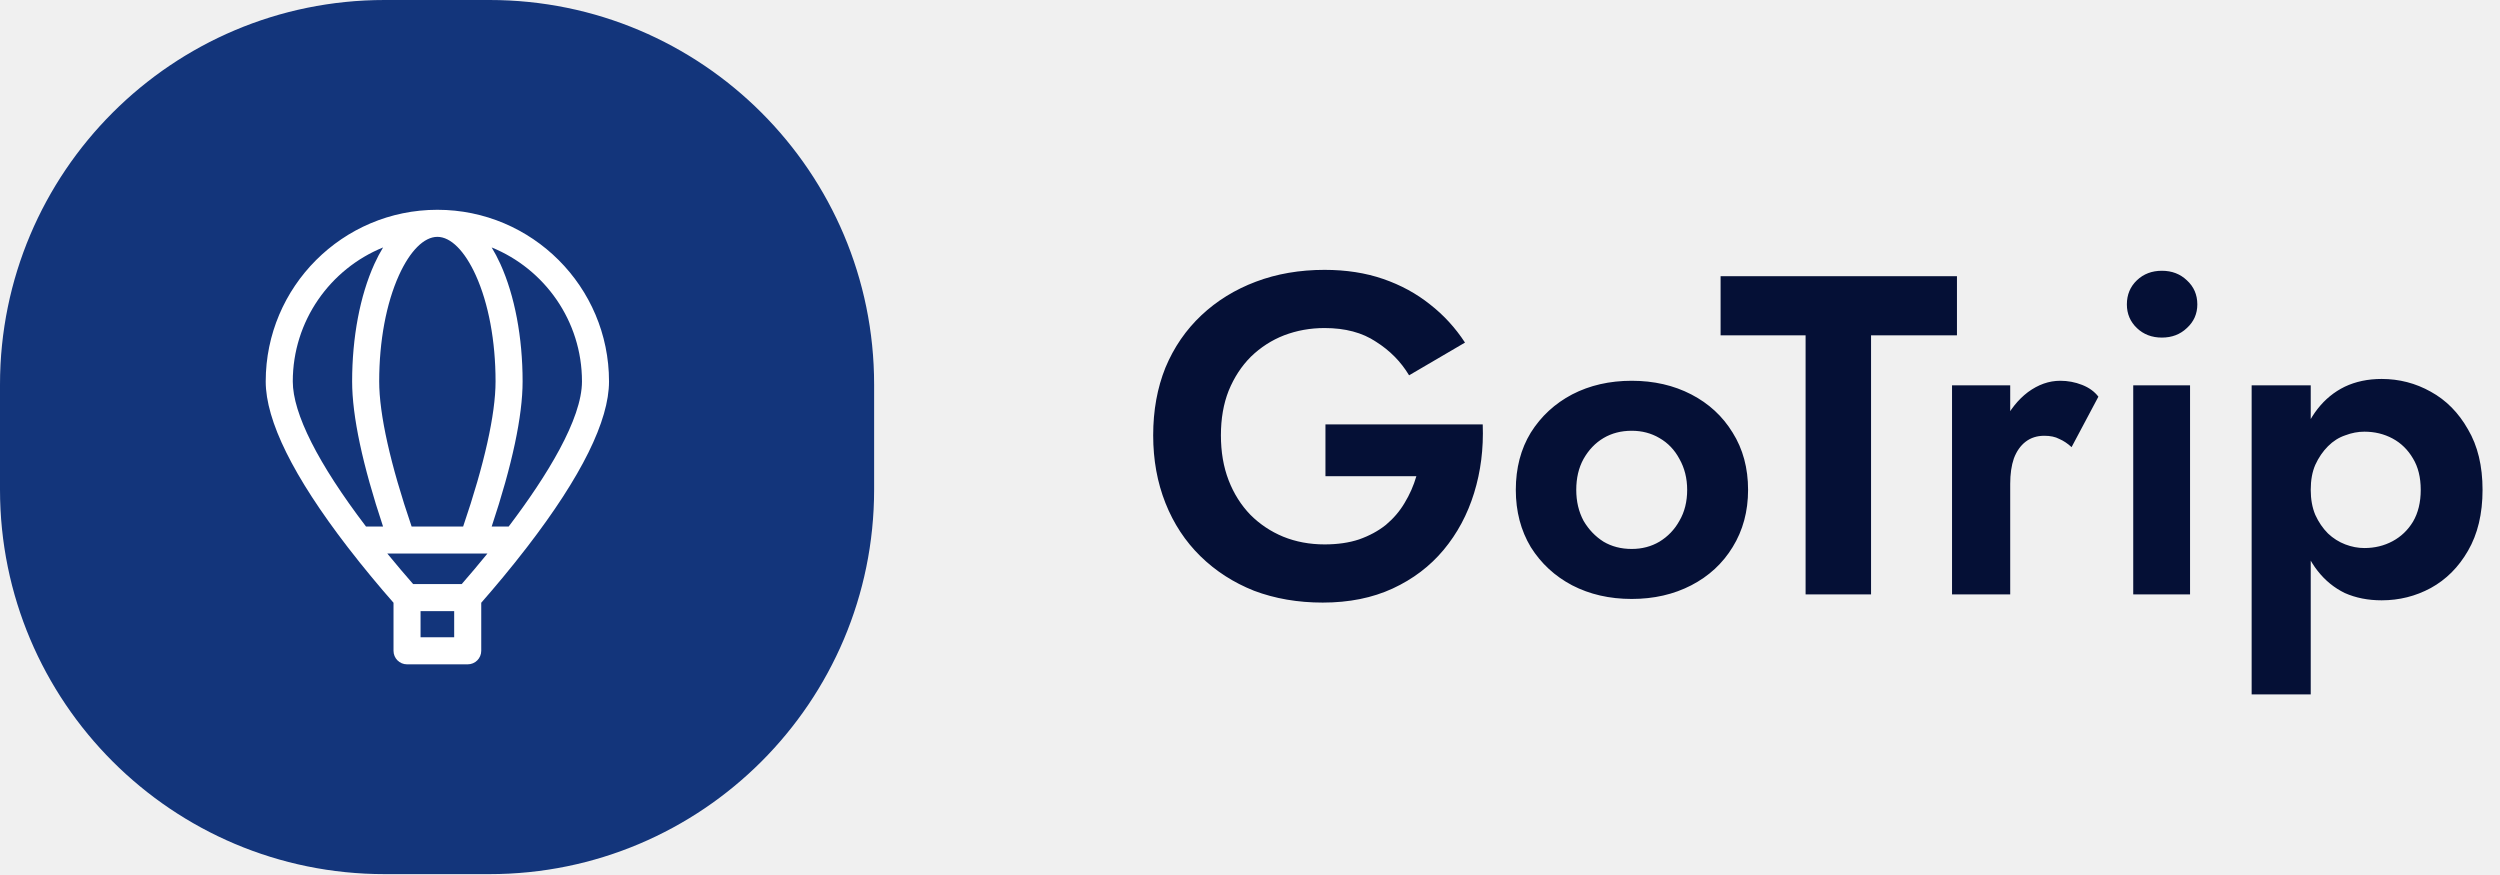
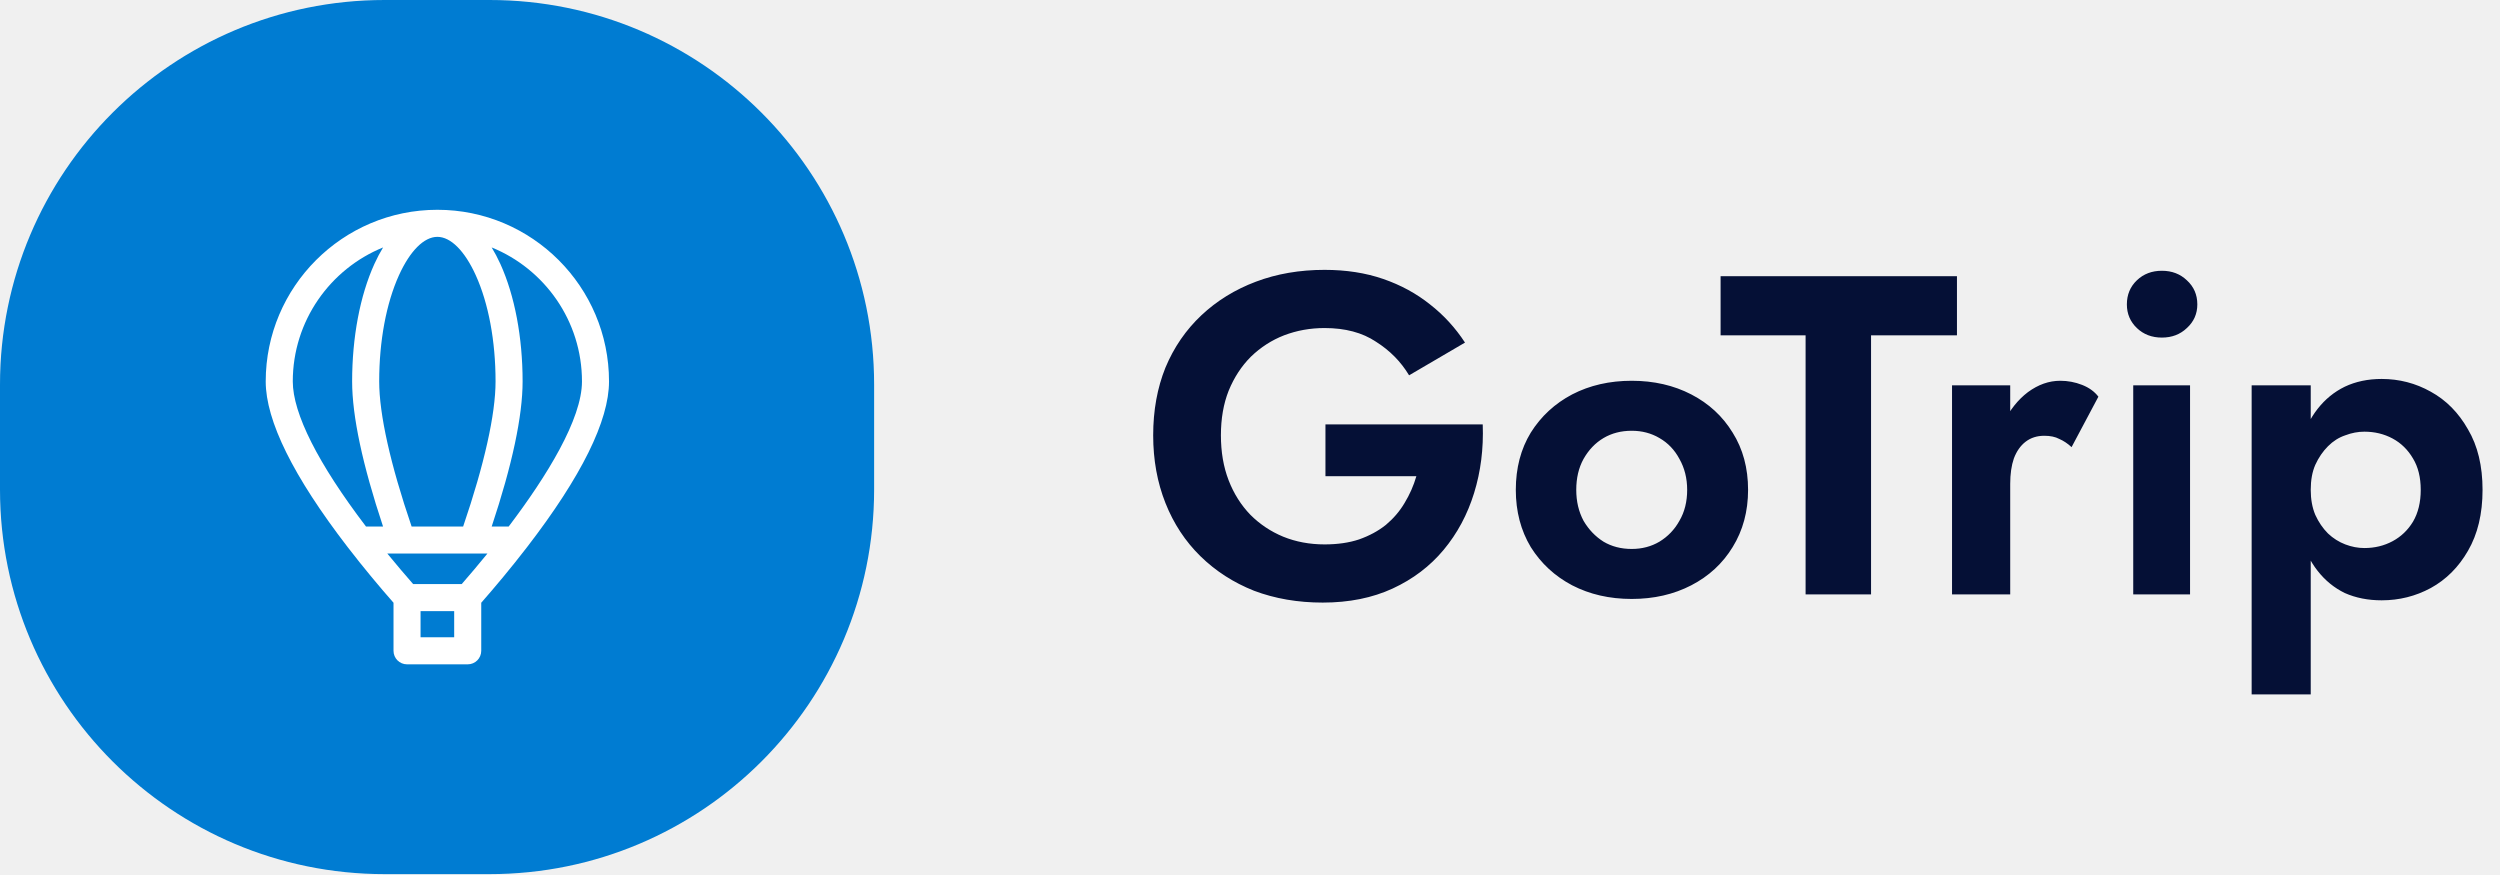
<svg xmlns="http://www.w3.org/2000/svg" width="143" height="50" viewBox="0 0 143 50" fill="none">
  <path d="M75.816 27.24H81.016C80.86 27.777 80.635 28.289 80.34 28.774C80.063 29.242 79.707 29.658 79.274 30.022C78.841 30.369 78.329 30.646 77.74 30.854C77.168 31.045 76.509 31.14 75.764 31.14C74.915 31.14 74.126 30.993 73.398 30.698C72.687 30.403 72.063 29.987 71.526 29.45C70.989 28.895 70.573 28.237 70.278 27.474C69.983 26.711 69.836 25.853 69.836 24.9C69.836 23.947 69.983 23.097 70.278 22.352C70.59 21.589 71.015 20.939 71.552 20.402C72.107 19.865 72.739 19.457 73.45 19.18C74.178 18.903 74.949 18.764 75.764 18.764C76.943 18.764 77.922 19.024 78.702 19.544C79.499 20.047 80.132 20.688 80.6 21.468L83.798 19.596C83.243 18.747 82.576 18.019 81.796 17.412C81.016 16.788 80.123 16.303 79.118 15.956C78.113 15.609 76.995 15.436 75.764 15.436C74.343 15.436 73.034 15.661 71.838 16.112C70.642 16.563 69.602 17.204 68.718 18.036C67.834 18.868 67.149 19.865 66.664 21.026C66.196 22.187 65.962 23.479 65.962 24.9C65.962 26.304 66.196 27.595 66.664 28.774C67.132 29.953 67.799 30.967 68.666 31.816C69.533 32.665 70.555 33.324 71.734 33.792C72.93 34.243 74.239 34.468 75.66 34.468C77.168 34.468 78.503 34.199 79.664 33.662C80.825 33.125 81.796 32.388 82.576 31.452C83.356 30.516 83.937 29.433 84.318 28.202C84.699 26.971 84.864 25.663 84.812 24.276H75.816V27.24ZM86.704 28.02C86.704 29.251 86.99 30.343 87.562 31.296C88.151 32.232 88.94 32.96 89.928 33.48C90.933 34 92.068 34.26 93.334 34.26C94.599 34.26 95.734 34 96.74 33.48C97.745 32.96 98.534 32.232 99.106 31.296C99.695 30.343 99.99 29.251 99.99 28.02C99.99 26.772 99.695 25.68 99.106 24.744C98.534 23.808 97.745 23.08 96.74 22.56C95.734 22.04 94.599 21.78 93.334 21.78C92.068 21.78 90.933 22.04 89.928 22.56C88.94 23.08 88.151 23.808 87.562 24.744C86.99 25.68 86.704 26.772 86.704 28.02ZM90.162 28.02C90.162 27.344 90.3 26.755 90.578 26.252C90.872 25.732 91.254 25.333 91.722 25.056C92.19 24.779 92.727 24.64 93.334 24.64C93.923 24.64 94.452 24.779 94.92 25.056C95.405 25.333 95.786 25.732 96.064 26.252C96.358 26.772 96.506 27.361 96.506 28.02C96.506 28.696 96.358 29.285 96.064 29.788C95.786 30.291 95.405 30.689 94.92 30.984C94.452 31.261 93.923 31.4 93.334 31.4C92.727 31.4 92.19 31.261 91.722 30.984C91.254 30.689 90.872 30.291 90.578 29.788C90.3 29.268 90.162 28.679 90.162 28.02ZM98.418 19.18H103.28V34H107.024V19.18H111.938V15.8H98.418V19.18ZM114.984 22.04H111.656V34H114.984V22.04ZM118.494 25.576L120.028 22.69C119.803 22.395 119.491 22.17 119.092 22.014C118.694 21.858 118.278 21.78 117.844 21.78C117.203 21.78 116.588 21.997 115.998 22.43C115.426 22.863 114.958 23.453 114.594 24.198C114.23 24.926 114.048 25.767 114.048 26.72L114.984 27.682C114.984 27.11 115.054 26.625 115.192 26.226C115.348 25.81 115.574 25.489 115.868 25.264C116.163 25.039 116.518 24.926 116.934 24.926C117.281 24.926 117.567 24.987 117.792 25.108C118.035 25.212 118.269 25.368 118.494 25.576ZM121.657 17.412C121.657 17.949 121.848 18.4 122.229 18.764C122.61 19.128 123.087 19.31 123.659 19.31C124.231 19.31 124.708 19.128 125.089 18.764C125.488 18.4 125.687 17.949 125.687 17.412C125.687 16.857 125.488 16.398 125.089 16.034C124.708 15.67 124.231 15.488 123.659 15.488C123.087 15.488 122.61 15.67 122.229 16.034C121.848 16.398 121.657 16.857 121.657 17.412ZM122.021 22.04V34H125.271V22.04H122.021ZM132.174 39.72V22.04H128.794V39.72H132.174ZM142.002 28.02C142.002 26.651 141.724 25.498 141.17 24.562C140.632 23.609 139.922 22.889 139.038 22.404C138.171 21.919 137.235 21.676 136.23 21.676C135.45 21.676 134.748 21.823 134.124 22.118C133.517 22.413 132.997 22.837 132.564 23.392C132.13 23.947 131.801 24.614 131.576 25.394C131.35 26.174 131.238 27.049 131.238 28.02C131.238 28.991 131.35 29.866 131.576 30.646C131.801 31.426 132.13 32.093 132.564 32.648C132.997 33.203 133.517 33.627 134.124 33.922C134.748 34.199 135.45 34.338 136.23 34.338C137.235 34.338 138.171 34.104 139.038 33.636C139.922 33.151 140.632 32.44 141.17 31.504C141.724 30.551 142.002 29.389 142.002 28.02ZM138.466 28.02C138.466 28.731 138.318 29.337 138.024 29.84C137.729 30.325 137.339 30.698 136.854 30.958C136.368 31.218 135.831 31.348 135.242 31.348C134.878 31.348 134.514 31.279 134.15 31.14C133.786 31.001 133.456 30.793 133.162 30.516C132.867 30.221 132.624 29.866 132.434 29.45C132.26 29.034 132.174 28.557 132.174 28.02C132.174 27.465 132.26 26.989 132.434 26.59C132.624 26.174 132.867 25.819 133.162 25.524C133.456 25.229 133.786 25.021 134.15 24.9C134.514 24.761 134.878 24.692 135.242 24.692C135.831 24.692 136.368 24.822 136.854 25.082C137.339 25.342 137.729 25.723 138.024 26.226C138.318 26.711 138.466 27.309 138.466 28.02Z" fill="#051036" />
-   <rect width="50" height="50" rx="22" fill="#13357B" />
+   <rect width="50" height="50" rx="22" fill="#007cd2" />
  <path d="M34.836 21.818C34.836 16.404 30.432 12 25.018 12C19.604 12 15.199 16.404 15.199 21.818C15.199 24.065 16.775 27.251 19.882 31.289C20.812 32.498 21.736 33.596 22.509 34.477V37.226C22.509 37.654 22.855 38 23.282 38H26.753C27.181 38 27.527 37.654 27.527 37.226V34.477C28.299 33.596 29.223 32.498 30.153 31.289C33.261 27.251 34.836 24.065 34.836 21.818ZM33.289 21.818C33.289 23.969 31.288 27.226 29.097 30.116H28.125C29.299 26.59 29.893 23.801 29.893 21.818C29.893 19.295 29.442 16.91 28.623 15.103C28.467 14.759 28.3 14.443 28.123 14.153C31.149 15.383 33.289 18.356 33.289 21.818ZM25.979 36.452H24.056V34.957H25.979V36.452ZM26.409 33.41H23.633C23.181 32.893 22.678 32.303 22.155 31.664H22.986C22.988 31.664 22.99 31.664 22.992 31.664C22.994 31.664 27.88 31.664 27.88 31.664C27.375 32.285 26.877 32.873 26.409 33.41ZM25.018 13.548C25.781 13.548 26.581 14.348 27.213 15.742C27.944 17.353 28.346 19.511 28.346 21.818C28.346 23.697 27.705 26.56 26.492 30.116H23.544C22.33 26.559 21.69 23.698 21.69 21.818C21.69 19.511 22.092 17.353 22.822 15.742C23.455 14.348 24.255 13.548 25.018 13.548ZM16.747 21.818C16.747 18.356 18.886 15.383 21.913 14.153C21.736 14.443 21.569 14.759 21.413 15.103C20.593 16.91 20.142 19.295 20.142 21.818C20.142 23.802 20.737 26.59 21.91 30.116H20.934C18.194 26.516 16.747 23.65 16.747 21.818Z" fill="white" />
</svg>
